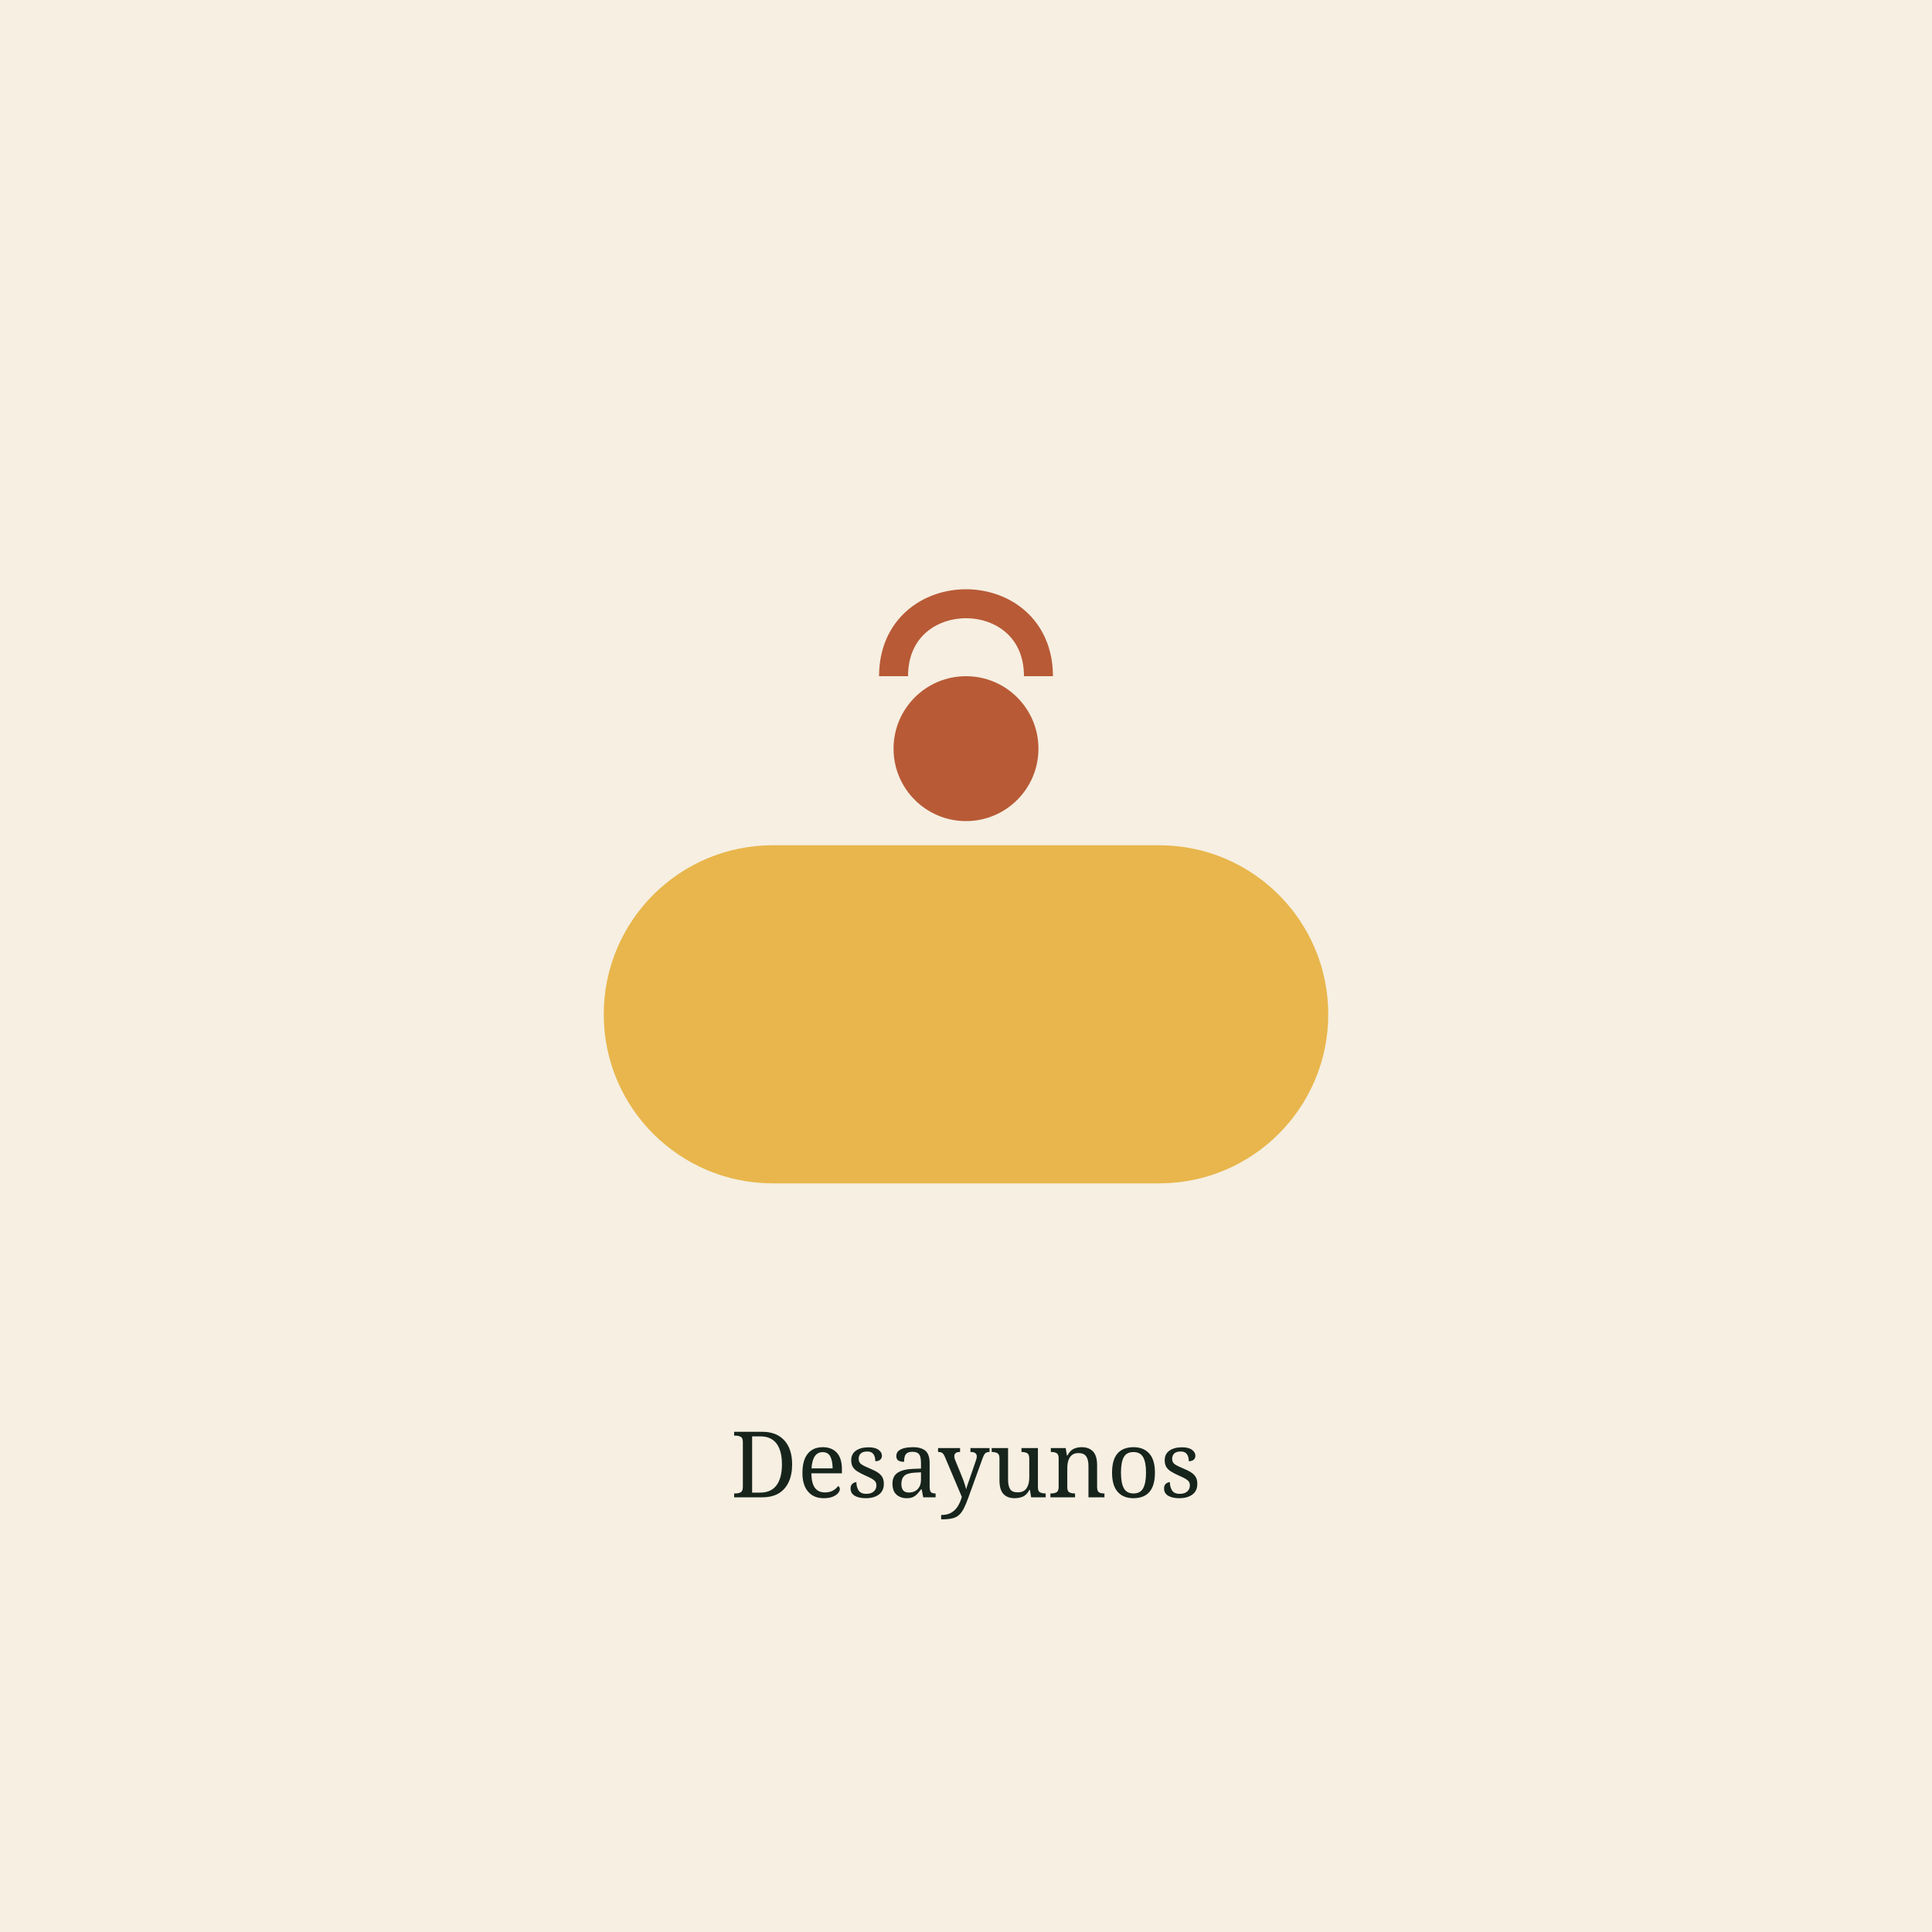
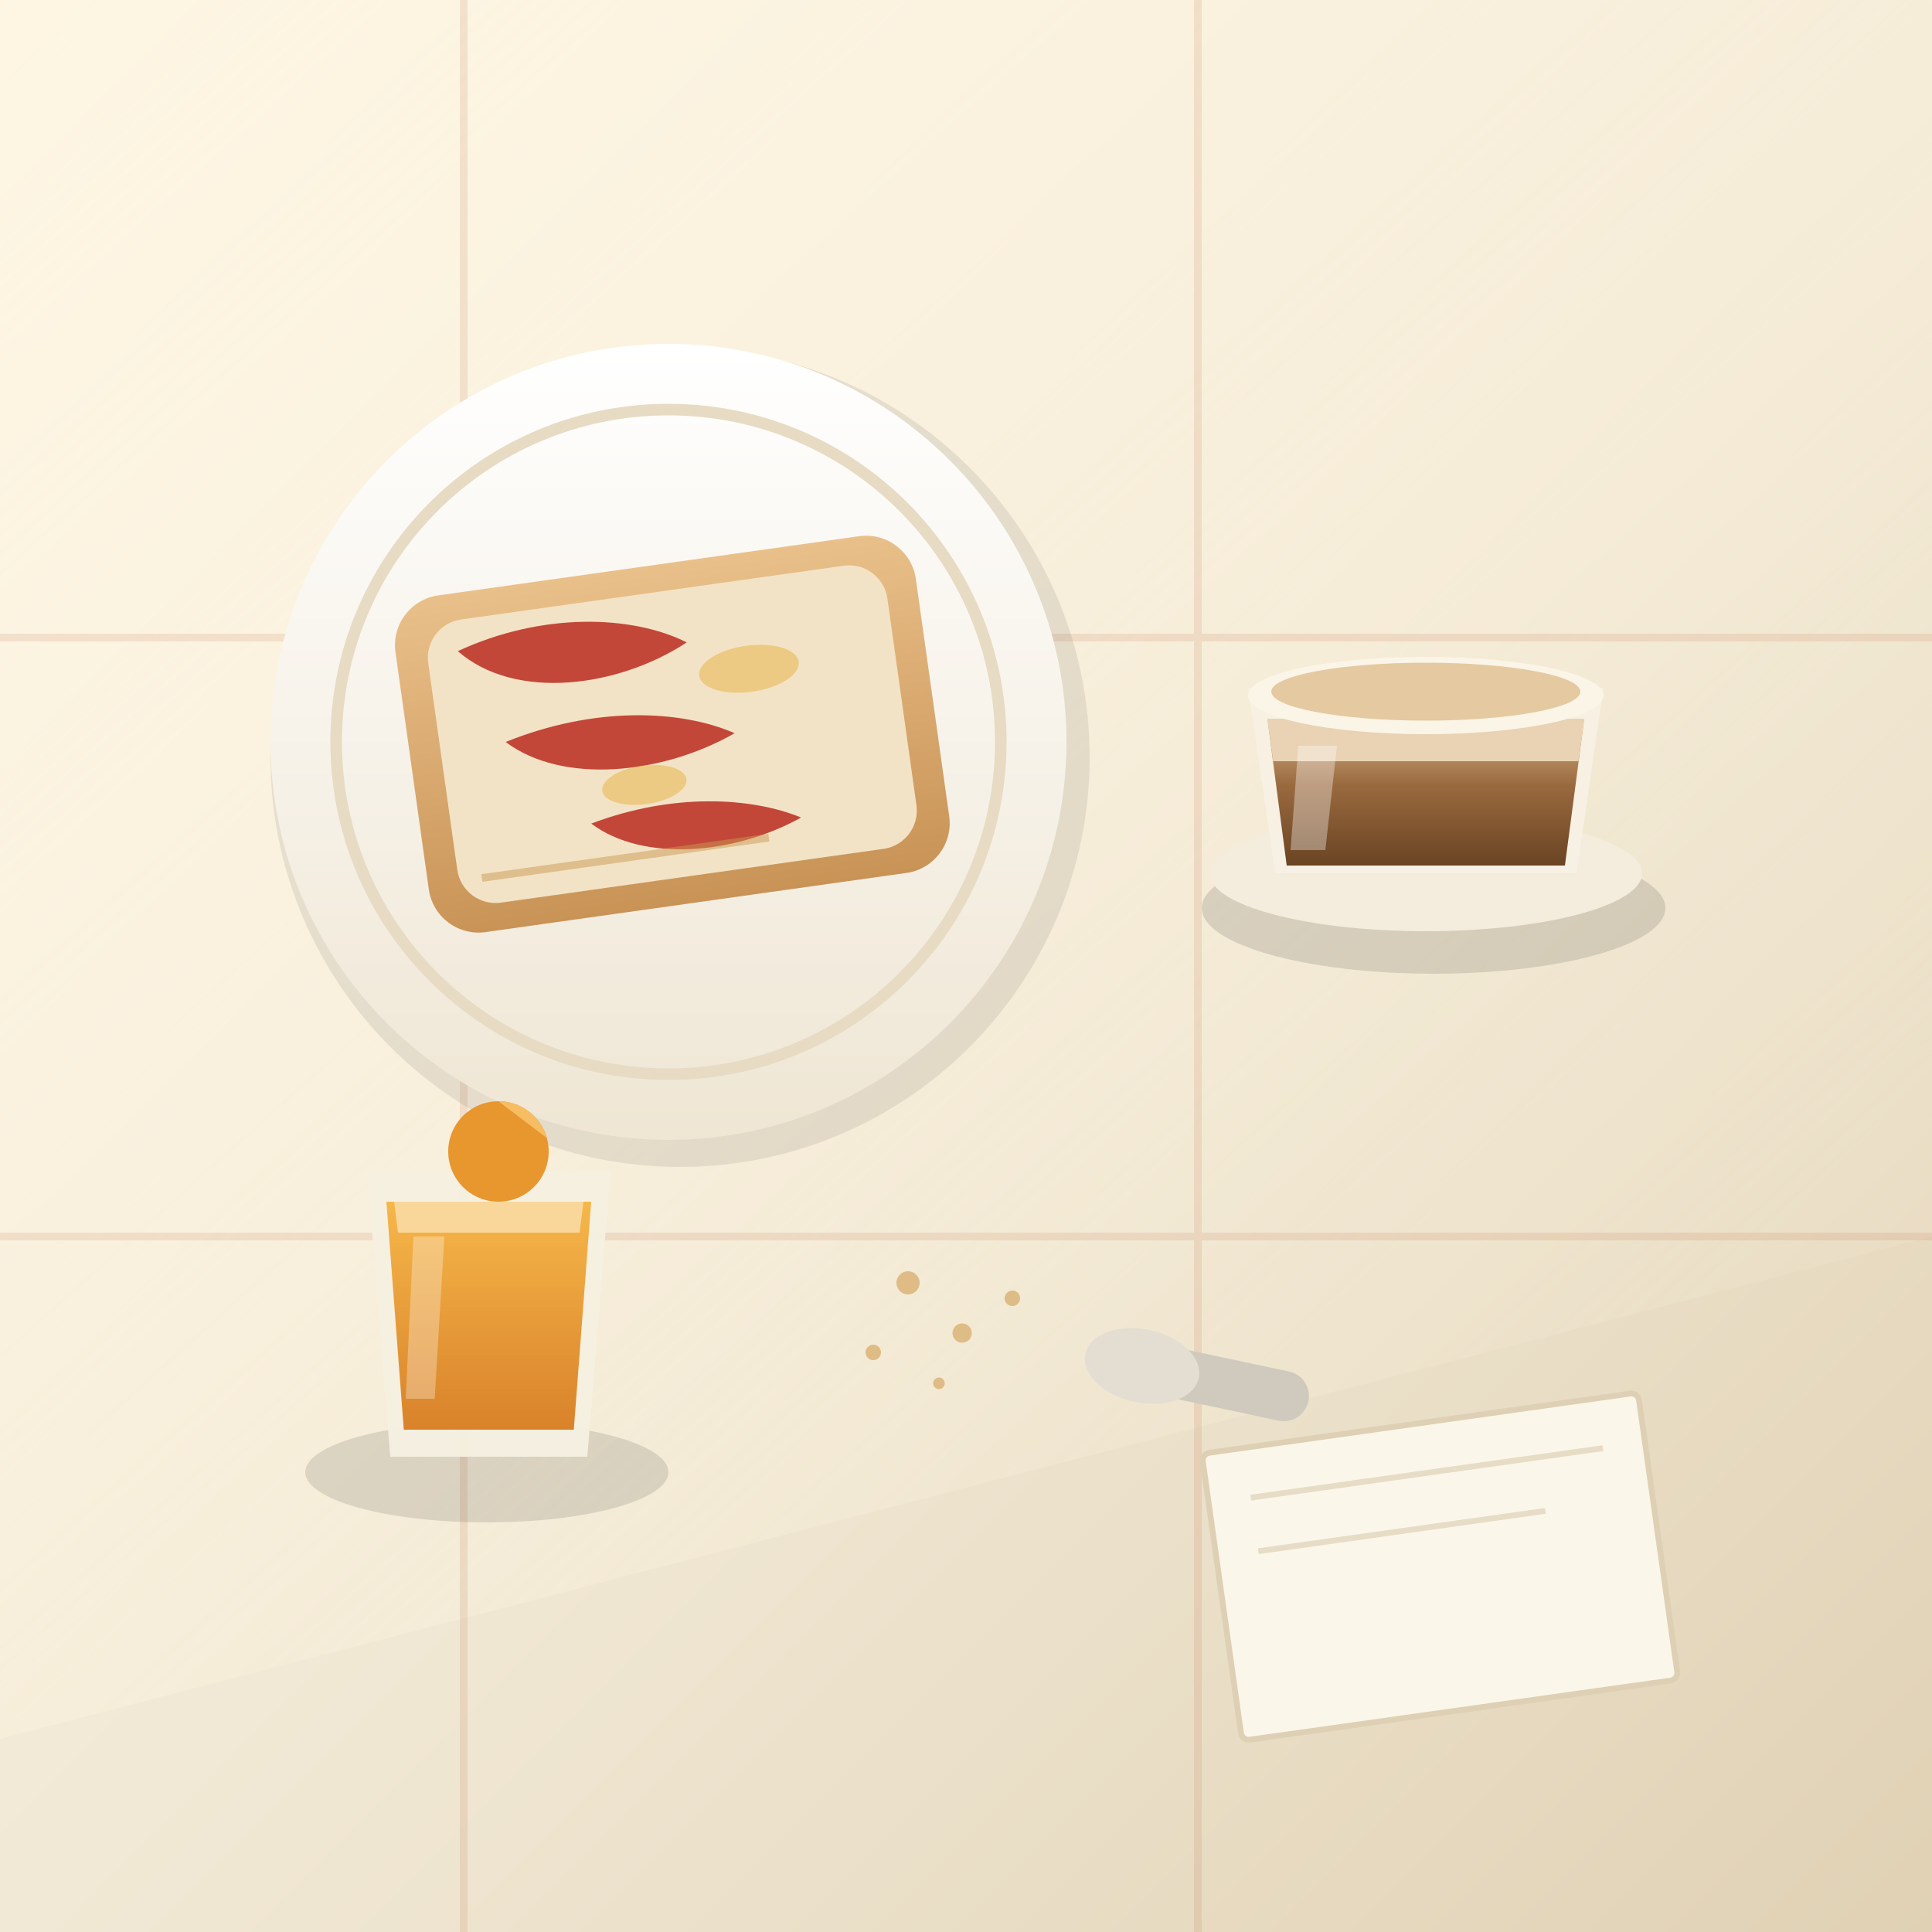
- <svg xmlns="http://www.w3.org/2000/svg" viewBox="0 0 800 800">
-   <rect width="800" height="800" fill="#f6efe2" />
-   <rect x="250" y="350" width="300" height="140" rx="70" fill="#e8b64c" />
-   <rect x="370" y="280" width="60" height="60" rx="30" fill="#b85a36" />
-   <path d="M370 280c0-40 60-40 60 0" stroke="#b85a36" stroke-width="12" fill="none" />
-   <text x="400" y="620" text-anchor="middle" font-family="Georgia,serif" font-size="38" fill="#16241c">Desayunos</text>
+ <svg xmlns="http://www.w3.org/2000/svg" viewBox="0 0 1000 1000">
+   <defs>
+     <linearGradient id="dTop" x1="0" y1="0" x2="1" y2="1">
+       <stop offset="0" stop-color="#fbf6ea" />
+       <stop offset=".55" stop-color="#f0e7d3" />
+       <stop offset="1" stop-color="#e0d1b4" />
+     </linearGradient>
+     <linearGradient id="dPlate" x1="0" y1="0" x2="0" y2="1">
+       <stop offset="0" stop-color="#ffffff" />
+       <stop offset="1" stop-color="#efe6d4" />
+     </linearGradient>
+     <linearGradient id="dBread" x1="0" y1="0" x2="0" y2="1">
+       <stop offset="0" stop-color="#e9c08a" />
+       <stop offset="1" stop-color="#c99356" />
+     </linearGradient>
+     <linearGradient id="dCoffee" x1="0" y1="0" x2="0" y2="1">
+       <stop offset="0" stop-color="#d9b48a" />
+       <stop offset=".45" stop-color="#9a6a3f" />
+       <stop offset="1" stop-color="#6a4423" />
+     </linearGradient>
+     <linearGradient id="dJuice" x1="0" y1="0" x2="0" y2="1">
+       <stop offset="0" stop-color="#f6b74a" />
+       <stop offset="1" stop-color="#d9822a" />
+     </linearGradient>
+     <linearGradient id="dSun" x1="0" y1="0" x2="1" y2="1">
+       <stop offset="0" stop-color="#fff6e0" stop-opacity=".7" />
+       <stop offset="1" stop-color="#fff6e0" stop-opacity="0" />
+     </linearGradient>
+   </defs>
+   <rect width="1000" height="1000" fill="url(#dTop)" />
+   <path d="M0 0 L1000 0 L1000 640 L0 900 Z" fill="url(#dSun)" />
+   <g opacity=".13">
+     <path d="M0 330 H1000" stroke="#b85a36" stroke-width="4" />
+     <path d="M0 640 H1000" stroke="#b85a36" stroke-width="4" />
+     <path d="M240 0 V1000 M620 0 V1000" stroke="#b85a36" stroke-width="4" />
+   </g>
+   <g>
+     <circle cx="352" cy="392" r="212" fill="#000" opacity=".08" />
+     <circle cx="346" cy="384" r="206" fill="url(#dPlate)" />
+     <circle cx="346" cy="384" r="172" fill="none" stroke="#e7dbc4" stroke-width="6" />
+     <g transform="rotate(-8 348 380)">
+       <rect x="212" y="292" width="272" height="176" rx="26" fill="url(#dBread)" />
+       <rect x="228" y="306" width="240" height="148" rx="20" fill="#f3e3c6" />
+       <g fill="#bf3a2b" opacity=".92">
+         <path d="M244 322 c46-14 92-6 118 12-38 18-92 18-118-12 Z" />
+         <path d="M262 372 c48-12 92-4 118 12-40 16-92 14-118-12 Z" />
+         <path d="M300 420 c44-10 84-2 108 12-36 14-84 12-108-12 Z" />
+       </g>
+       <g fill="#e8b64c" opacity=".55">
+         <ellipse cx="392" cy="352" rx="26" ry="12" />
+         <ellipse cx="330" cy="404" rx="22" ry="10" />
+       </g>
+       <g stroke="#c99a52" stroke-width="4" opacity=".5">
+         <path d="M240 440 h150" />
+       </g>
+     </g>
+   </g>
+   <g>
+     <ellipse cx="742" cy="470" rx="120" ry="34" fill="#000" opacity=".12" />
+     <ellipse cx="738" cy="452" rx="112" ry="30" fill="#f4ecdc" />
+     <path d="M646 356 h184 l-14 96 H660 Z" fill="#f7f1e4" opacity=".9" />
+     <path d="M656 372 h164 l-10 76 H666 Z" fill="url(#dCoffee)" />
+     <path d="M656 372 h164 l-3 22 H659 Z" fill="#e9d3b4" />
+     <path d="M672 386 h20 l-6 54 h-18 Z" fill="#fff" opacity=".35" />
+     <ellipse cx="738" cy="360" rx="92" ry="20" fill="#fbf5e8" />
+     <ellipse cx="738" cy="358" rx="80" ry="15" fill="#e5c9a1" />
+   </g>
+   <g>
+     <ellipse cx="252" cy="762" rx="94" ry="26" fill="#000" opacity=".11" />
+     <path d="M190 606 h126 l-12 148 H202 Z" fill="#f6f0e2" opacity=".95" />
+     <path d="M200 622 h106 l-9 118 h-88 Z" fill="url(#dJuice)" />
+     <path d="M204 622 h98 l-2 16 h-94 Z" fill="#f9d79a" />
+     <path d="M214 640 h16 l-5 84 h-15 Z" fill="#fff" opacity=".3" />
+     <circle cx="258" cy="596" r="26" fill="#e8962e" />
+     <path d="M258 570 a26 26 0 0 1 25 19 l-25-19 Z" fill="#f7bd63" />
+   </g>
+   <g transform="rotate(12 612 782)">
+     <rect x="560" y="700" width="104" height="26" rx="13" fill="#cfcabd" />
+     <ellipse cx="576" cy="713" rx="30" ry="19" fill="#e3ded1" />
+   </g>
+   <g transform="rotate(-8 700 790)">
+     <rect x="628" y="742" width="228" height="150" rx="4" fill="#fbf6ea" />
+     <rect x="628" y="742" width="228" height="150" rx="4" fill="none" stroke="#ded0b4" stroke-width="3" />
+     <path d="M650 768 h184 M650 796 h150" stroke="#e7dcc5" stroke-width="3" />
+   </g>
+   <g fill="#d9b072" opacity=".8">
+     <circle cx="470" cy="664" r="6" />
+     <circle cx="498" cy="690" r="5" />
+     <circle cx="452" cy="700" r="4" />
+     <circle cx="524" cy="672" r="4" />
+     <circle cx="486" cy="716" r="3" />
+   </g>
</svg>
